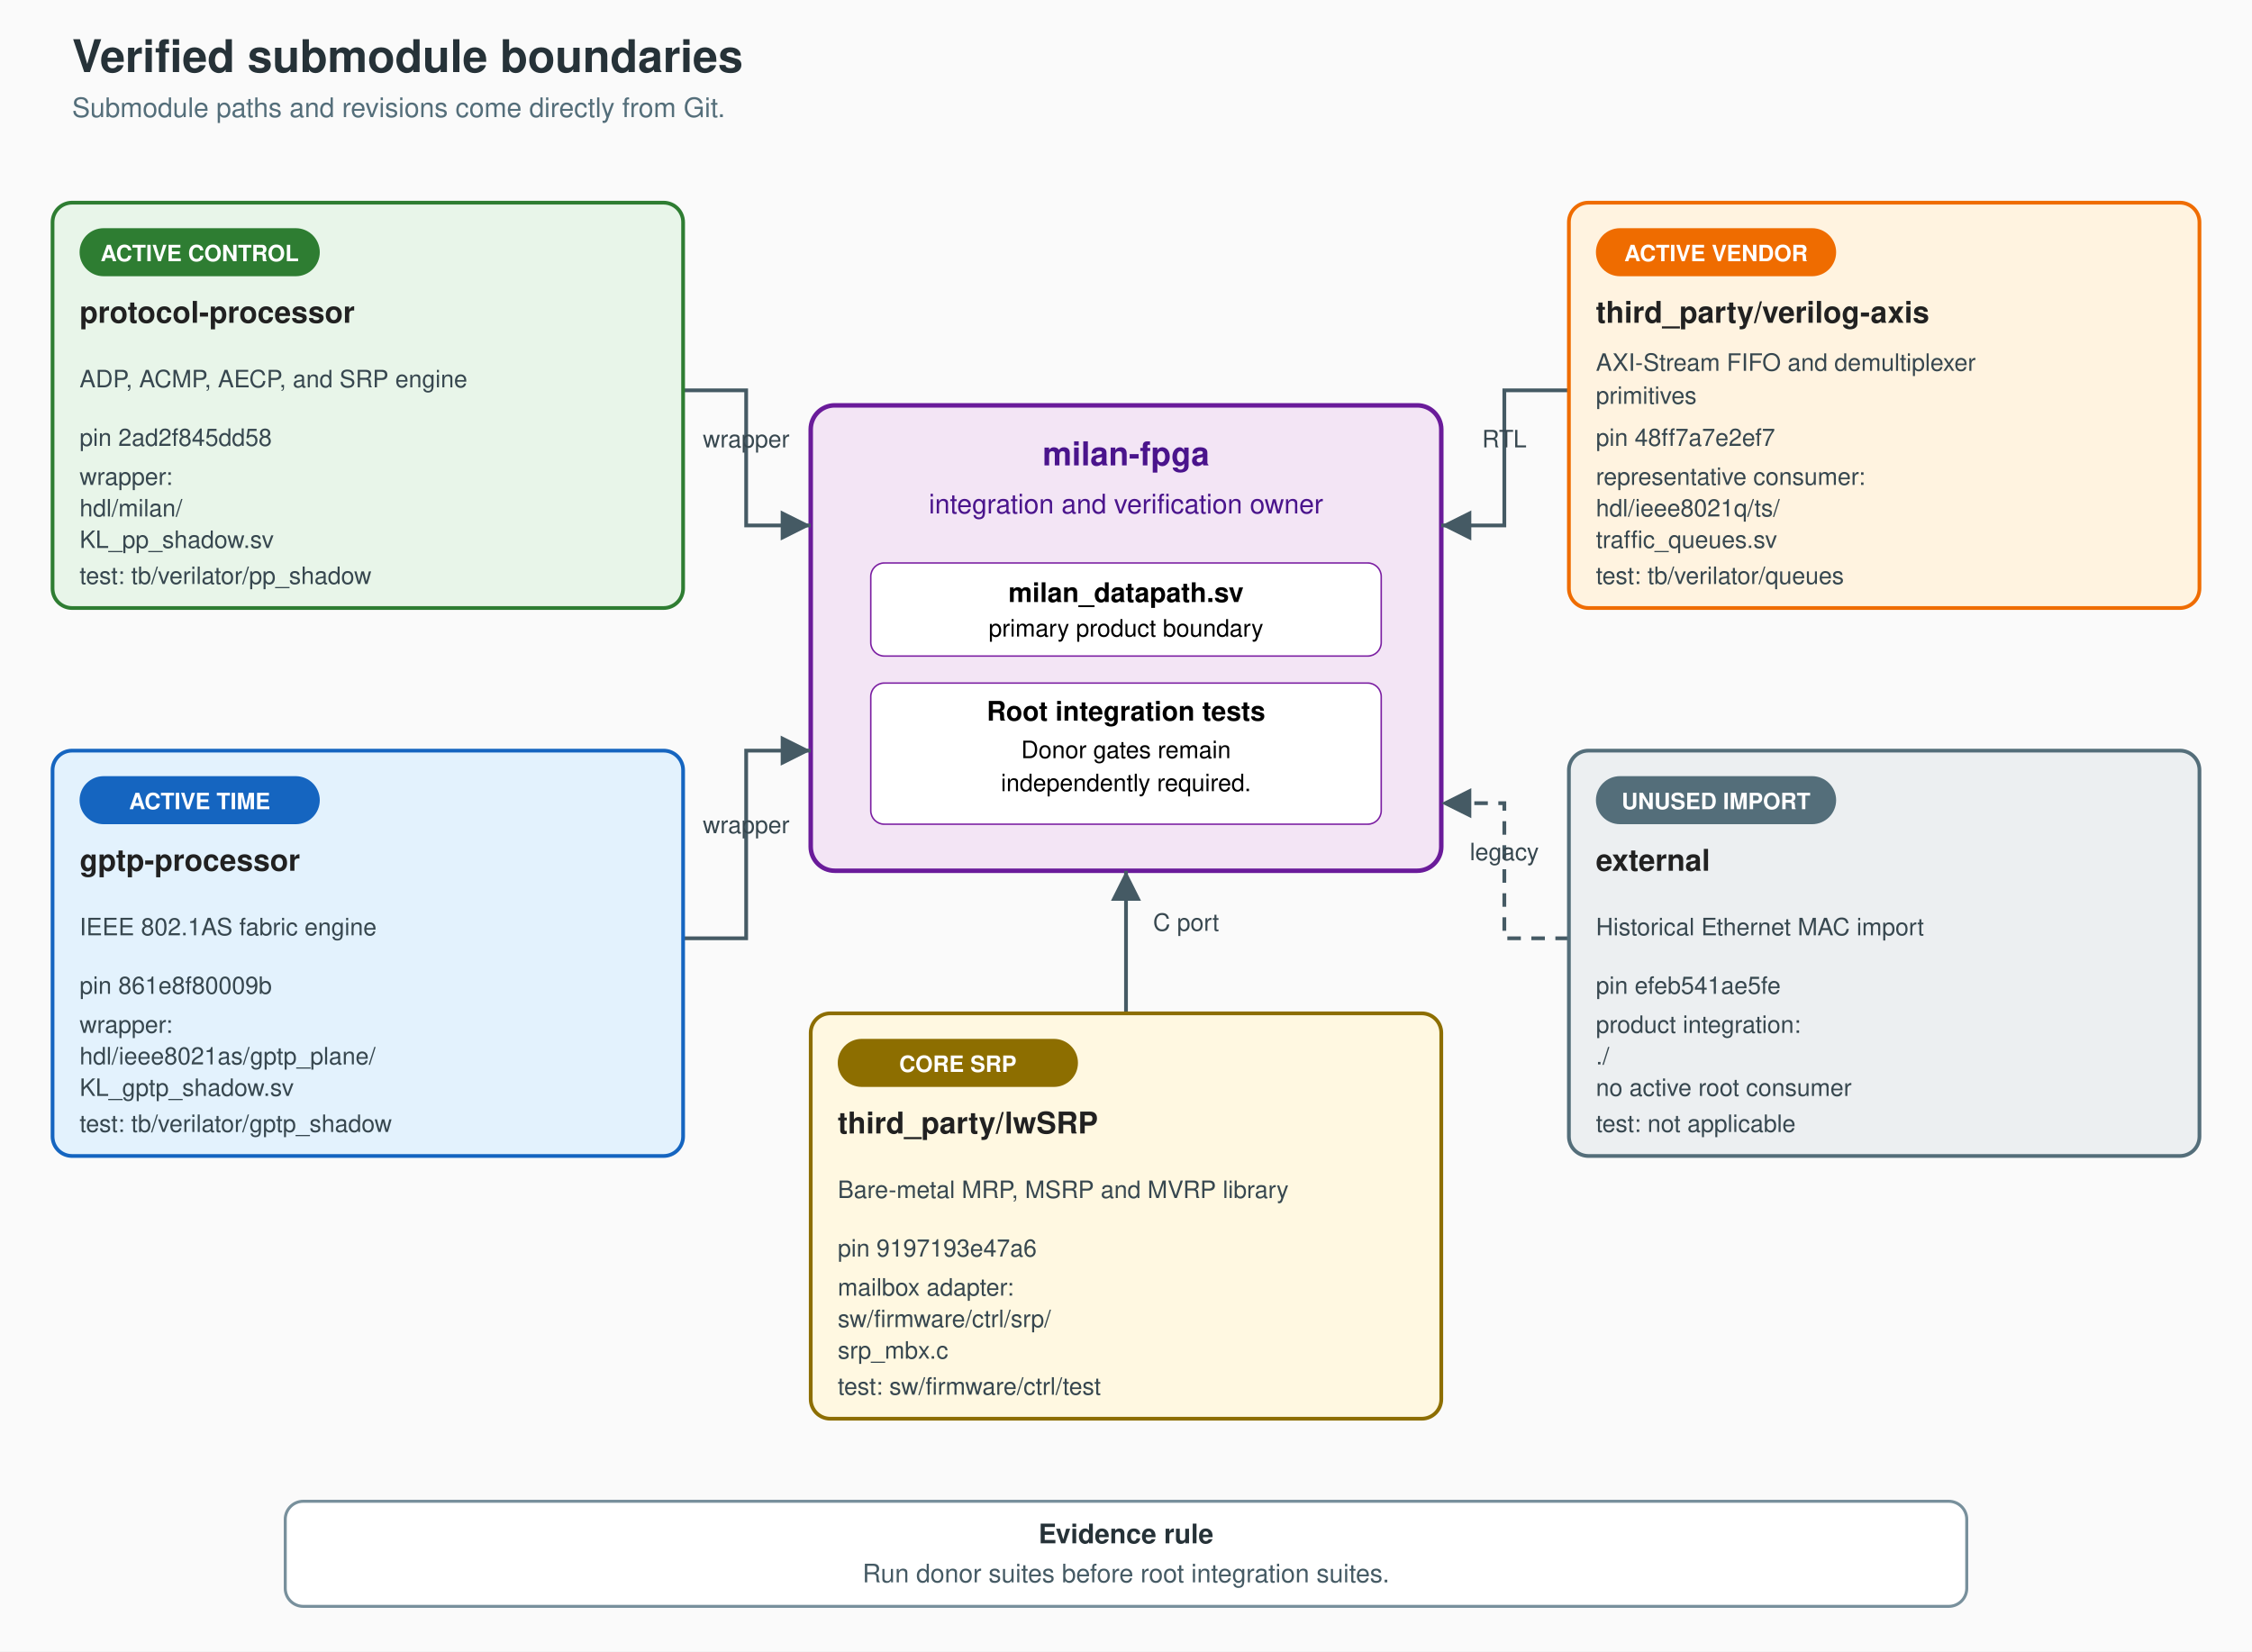
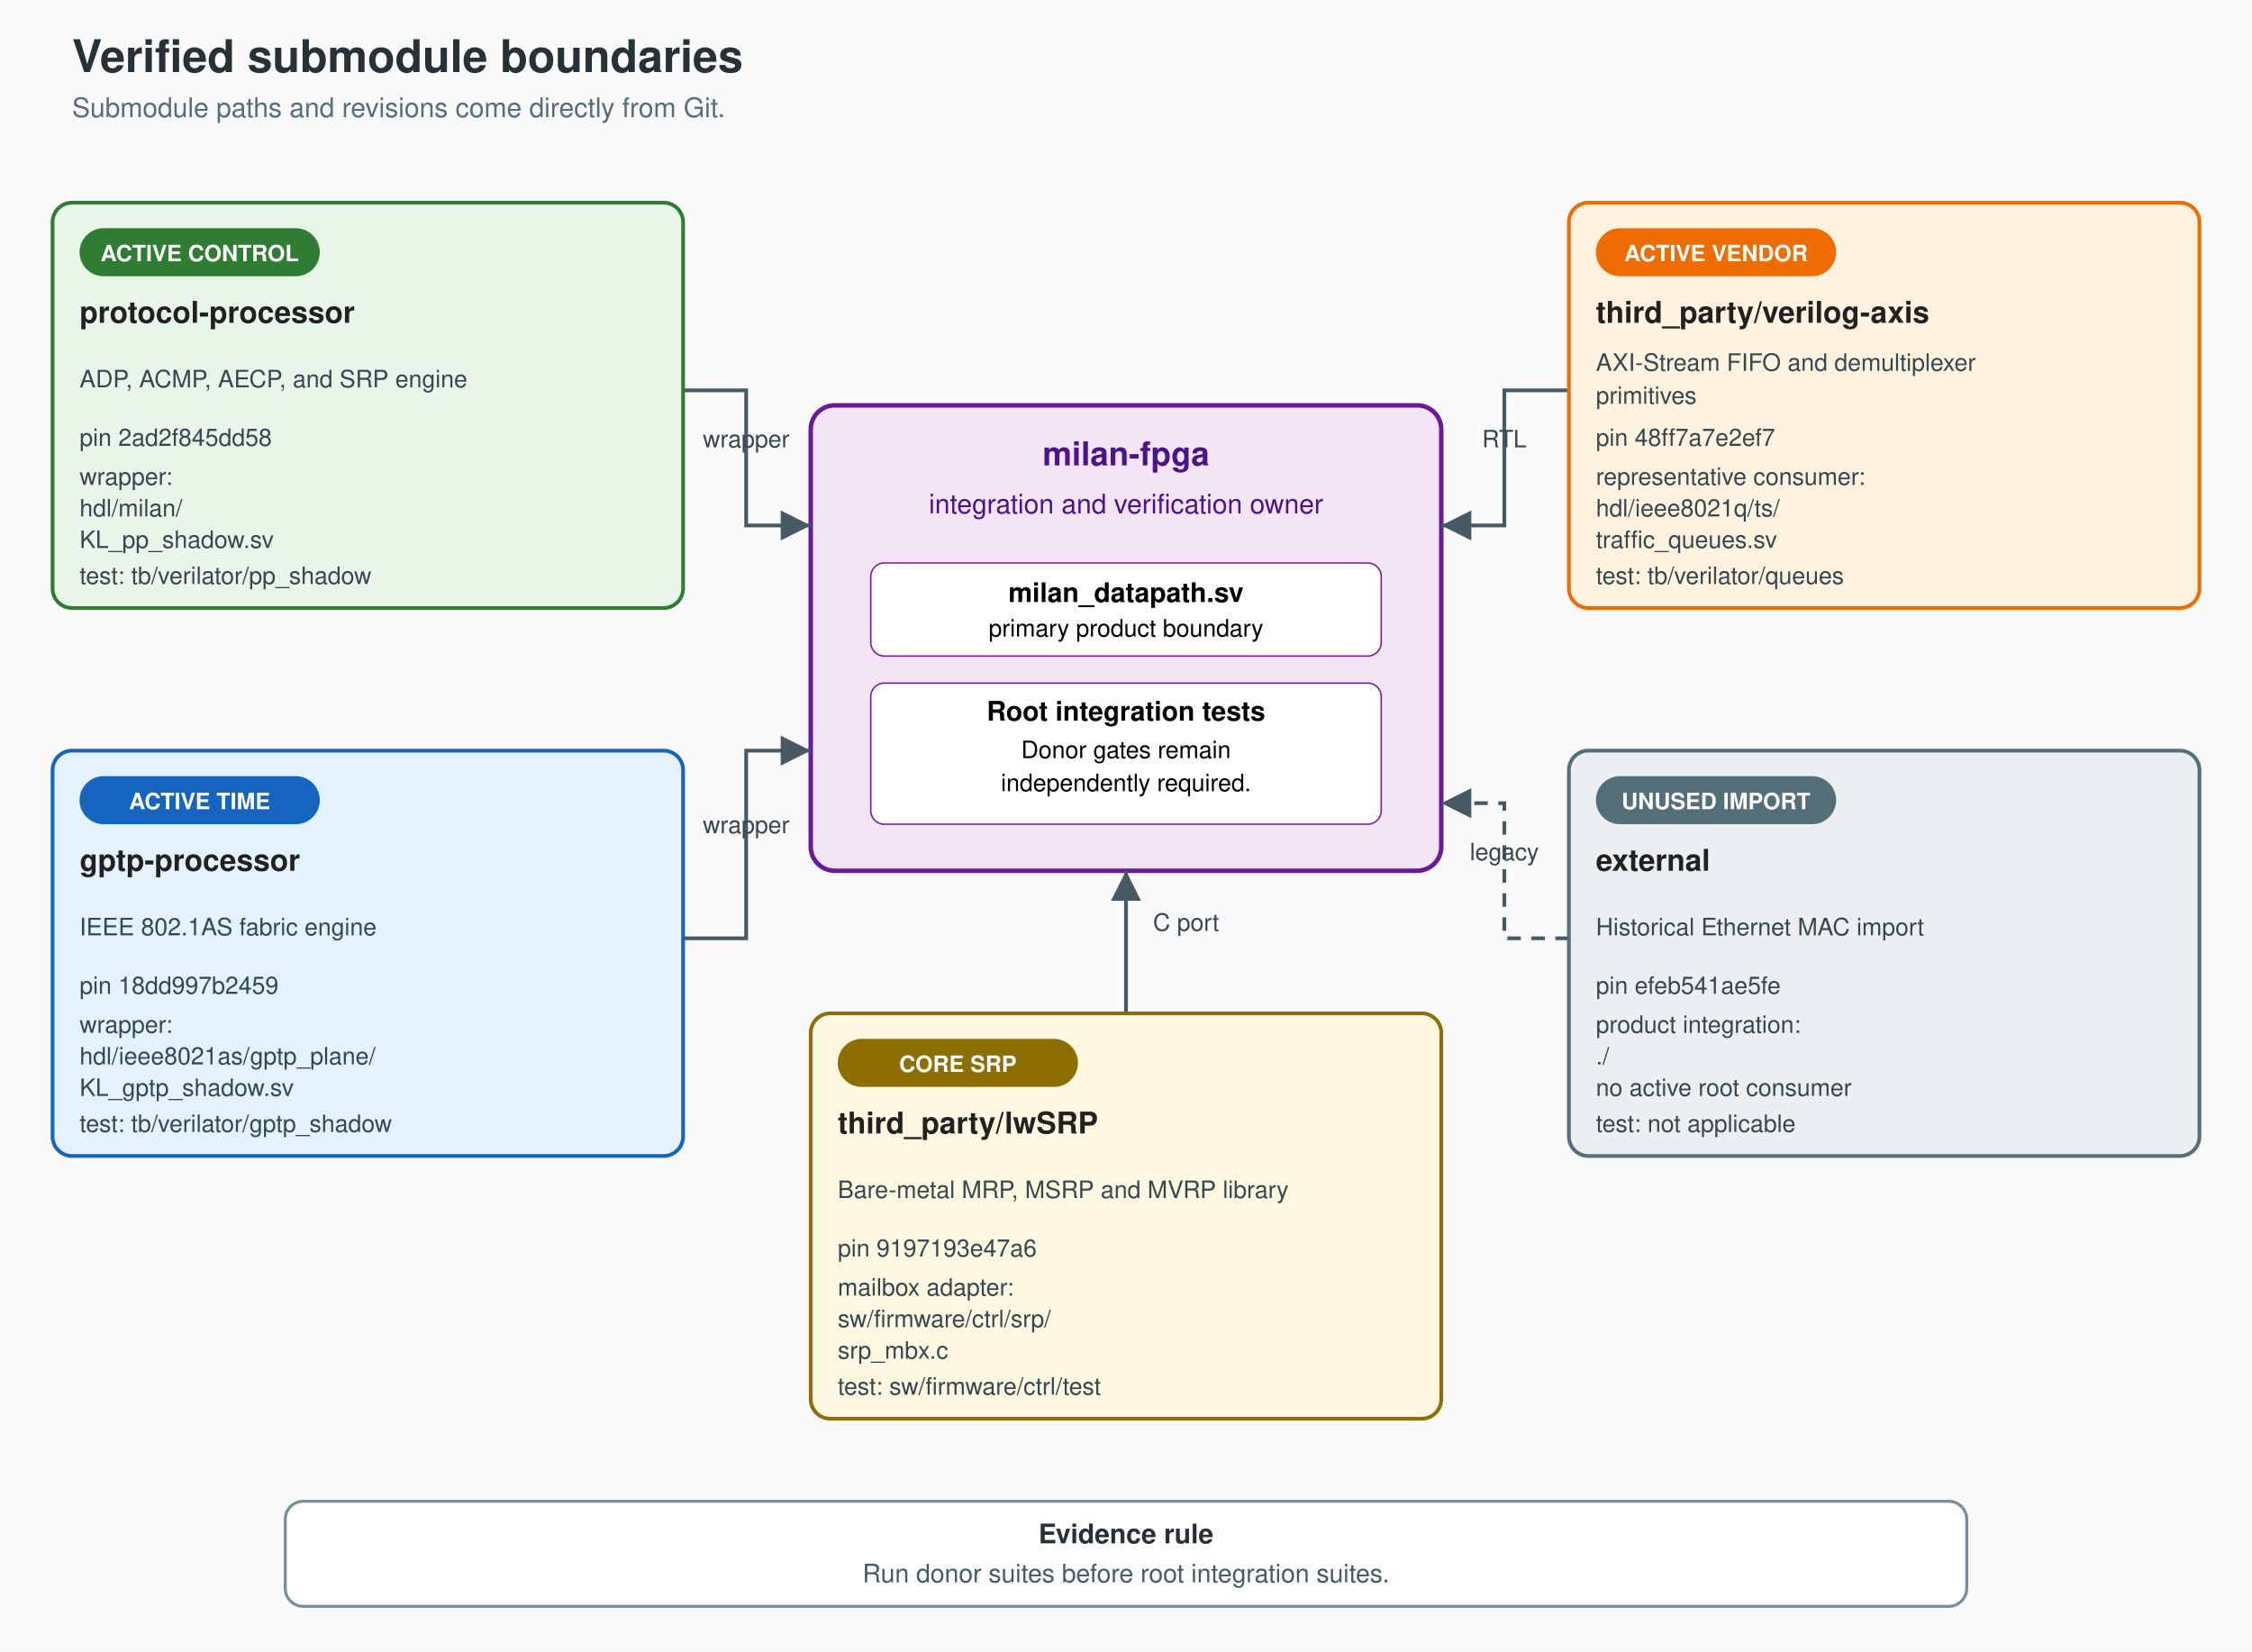
<svg xmlns="http://www.w3.org/2000/svg" width="1500" height="1100" viewBox="0 0 1500 1100" font-family="Helvetica,Arial,sans-serif">
  <rect width="1500" height="1100" fill="#FAFAFA" />
  <defs>
    <marker id="arrow" markerWidth="12" markerHeight="12" refX="8" refY="4" orient="auto">
      <path d="M0,0 L8,4 L0,8 Z" fill="#455A64" />
    </marker>
  </defs>
  <text x="48" y="48" font-size="30" font-weight="bold" fill="#263238">Verified submodule boundaries</text>
  <text x="48" y="78" font-size="18" fill="#546E7A">Submodule paths and revisions come directly from Git.</text>
  <rect x="540" y="270" width="420" height="310" rx="16" fill="#F3E5F5" stroke="#6A1B9A" stroke-width="3" />
  <text x="750" y="310" text-anchor="middle" font-size="22" font-weight="bold" fill="#4A148C">milan-fpga</text>
  <text x="750" y="342" text-anchor="middle" font-size="18" fill="#4A148C">integration and verification owner</text>
  <rect x="580" y="375" width="340" height="62" rx="9" fill="#FFFFFF" stroke="#7B1FA2" />
  <text x="750" y="401" text-anchor="middle" font-size="18" font-weight="bold">milan_datapath.sv</text>
  <text x="750" y="424" text-anchor="middle" font-size="16">primary product boundary</text>
  <rect x="580" y="455" width="340" height="94" rx="9" fill="#FFFFFF" stroke="#7B1FA2" />
  <text x="750" y="480" text-anchor="middle" font-size="18" font-weight="bold">Root integration tests</text>
  <text x="750" y="505" text-anchor="middle" font-size="16">Donor gates remain</text>
  <text x="750" y="527" text-anchor="middle" font-size="16">independently required.</text>
  <path d="M455,260 L497,260 L497,350 L540,350" fill="none" stroke="#455A64" stroke-width="2.5" marker-end="url(#arrow)" />
  <text x="497" y="298" text-anchor="middle" font-size="16" fill="#37474F">wrapper</text>
  <path d="M455,625 L497,625 L497,500 L540,500" fill="none" stroke="#455A64" stroke-width="2.5" marker-end="url(#arrow)" />
  <text x="497" y="555" text-anchor="middle" font-size="16" fill="#37474F">wrapper</text>
  <path d="M1045,260 L1002,260 L1002,350 L960,350" fill="none" stroke="#455A64" stroke-width="2.5" marker-end="url(#arrow)" />
  <text x="1002" y="298" text-anchor="middle" font-size="16" fill="#37474F">RTL</text>
  <path d="M1045,625 L1002,625 L1002,535 L960,535" fill="none" stroke="#455A64" stroke-width="2.5" marker-end="url(#arrow)" stroke-dasharray="9,7" />
  <text x="1002" y="573" text-anchor="middle" font-size="16" fill="#37474F">legacy</text>
  <path d="M750,675 L750,675 L750,580 L750,580" fill="none" stroke="#455A64" stroke-width="2.5" marker-end="url(#arrow)" />
  <text x="790" y="620" text-anchor="middle" font-size="16" fill="#37474F">C port</text>
  <rect x="35" y="135" width="420" height="270" rx="13" fill="#E8F5E9" stroke="#2E7D32" stroke-width="2.5" />
  <rect x="53" y="152" width="160" height="32" rx="16" fill="#2E7D32" />
  <text x="133" y="174" text-anchor="middle" font-size="15" font-weight="bold" fill="#FFFFFF">ACTIVE CONTROL</text>
  <text x="53" y="215" font-size="20" font-weight="bold" fill="#212121">protocol-processor</text>
  <text x="53" y="258" font-size="16" fill="#37474F">ADP, ACMP, AECP, and SRP engine</text>
  <text x="53" y="297" font-size="16" fill="#37474F">pin 2ad2f845dd58</text>
  <text x="53" y="323" font-size="16" fill="#37474F">wrapper:</text>
  <text x="53" y="344" font-size="16" fill="#37474F">hdl/milan/</text>
  <text x="53" y="365" font-size="16" fill="#37474F">KL_pp_shadow.sv</text>
  <text x="53" y="389" font-size="16" fill="#37474F">test: tb/verilator/pp_shadow</text>
  <rect x="35" y="500" width="420" height="270" rx="13" fill="#E3F2FD" stroke="#1565C0" stroke-width="2.5" />
  <rect x="53" y="517" width="160" height="32" rx="16" fill="#1565C0" />
  <text x="133" y="539" text-anchor="middle" font-size="15" font-weight="bold" fill="#FFFFFF">ACTIVE TIME</text>
  <text x="53" y="580" font-size="20" font-weight="bold" fill="#212121">gptp-processor</text>
  <text x="53" y="623" font-size="16" fill="#37474F">IEEE 802.1AS fabric engine</text>
-   <text x="53" y="662" font-size="16" fill="#37474F">pin 861e8f80009b</text>
+   <text x="53" y="662" font-size="16" fill="#37474F">pin 18dd997b2459</text>
  <text x="53" y="688" font-size="16" fill="#37474F">wrapper:</text>
  <text x="53" y="709" font-size="16" fill="#37474F">hdl/ieee8021as/gptp_plane/</text>
  <text x="53" y="730" font-size="16" fill="#37474F">KL_gptp_shadow.sv</text>
  <text x="53" y="754" font-size="16" fill="#37474F">test: tb/verilator/gptp_shadow</text>
  <rect x="1045" y="135" width="420" height="270" rx="13" fill="#FFF3E0" stroke="#EF6C00" stroke-width="2.5" />
  <rect x="1063" y="152" width="160" height="32" rx="16" fill="#EF6C00" />
  <text x="1143" y="174" text-anchor="middle" font-size="15" font-weight="bold" fill="#FFFFFF">ACTIVE VENDOR</text>
  <text x="1063" y="215" font-size="20" font-weight="bold" fill="#212121">third_party/verilog-axis</text>
  <text x="1063" y="247" font-size="16" fill="#37474F">AXI-Stream FIFO and demultiplexer</text>
  <text x="1063" y="269" font-size="16" fill="#37474F">primitives</text>
  <text x="1063" y="297" font-size="16" fill="#37474F">pin 48ff7a7e2ef7</text>
  <text x="1063" y="323" font-size="16" fill="#37474F">representative consumer:</text>
  <text x="1063" y="344" font-size="16" fill="#37474F">hdl/ieee8021q/ts/</text>
  <text x="1063" y="365" font-size="16" fill="#37474F">traffic_queues.sv</text>
  <text x="1063" y="389" font-size="16" fill="#37474F">test: tb/verilator/queues</text>
  <rect x="1045" y="500" width="420" height="270" rx="13" fill="#ECEFF1" stroke="#546E7A" stroke-width="2.5" />
  <rect x="1063" y="517" width="160" height="32" rx="16" fill="#546E7A" />
  <text x="1143" y="539" text-anchor="middle" font-size="15" font-weight="bold" fill="#FFFFFF">UNUSED IMPORT</text>
  <text x="1063" y="580" font-size="20" font-weight="bold" fill="#212121">external</text>
  <text x="1063" y="623" font-size="16" fill="#37474F">Historical Ethernet MAC import</text>
  <text x="1063" y="662" font-size="16" fill="#37474F">pin efeb541ae5fe</text>
  <text x="1063" y="688" font-size="16" fill="#37474F">product integration:</text>
  <text x="1063" y="709" font-size="16" fill="#37474F">./</text>
  <text x="1063" y="730" font-size="16" fill="#37474F">no active root consumer</text>
  <text x="1063" y="754" font-size="16" fill="#37474F">test: not applicable</text>
  <rect x="540" y="675" width="420" height="270" rx="13" fill="#FFF8E1" stroke="#8D6E00" stroke-width="2.5" />
  <rect x="558" y="692" width="160" height="32" rx="16" fill="#8D6E00" />
  <text x="638" y="714" text-anchor="middle" font-size="15" font-weight="bold" fill="#FFFFFF">CORE SRP</text>
  <text x="558" y="755" font-size="20" font-weight="bold" fill="#212121">third_party/lwSRP</text>
  <text x="558" y="798" font-size="16" fill="#37474F">Bare-metal MRP, MSRP and MVRP library</text>
  <text x="558" y="837" font-size="16" fill="#37474F">pin 9197193e47a6</text>
  <text x="558" y="863" font-size="16" fill="#37474F">mailbox adapter:</text>
  <text x="558" y="884" font-size="16" fill="#37474F">sw/firmware/ctrl/srp/</text>
  <text x="558" y="905" font-size="16" fill="#37474F">srp_mbx.c</text>
  <text x="558" y="929" font-size="16" fill="#37474F">test: sw/firmware/ctrl/test</text>
  <rect x="190" y="1000" width="1120" height="70" rx="12" fill="#FFFFFF" stroke="#78909C" stroke-width="2" />
  <text x="750" y="1028" text-anchor="middle" font-size="18" font-weight="bold" fill="#263238">Evidence rule</text>
  <text x="750" y="1054" text-anchor="middle" font-size="17" fill="#455A64">Run donor suites before root integration suites.</text>
</svg>
